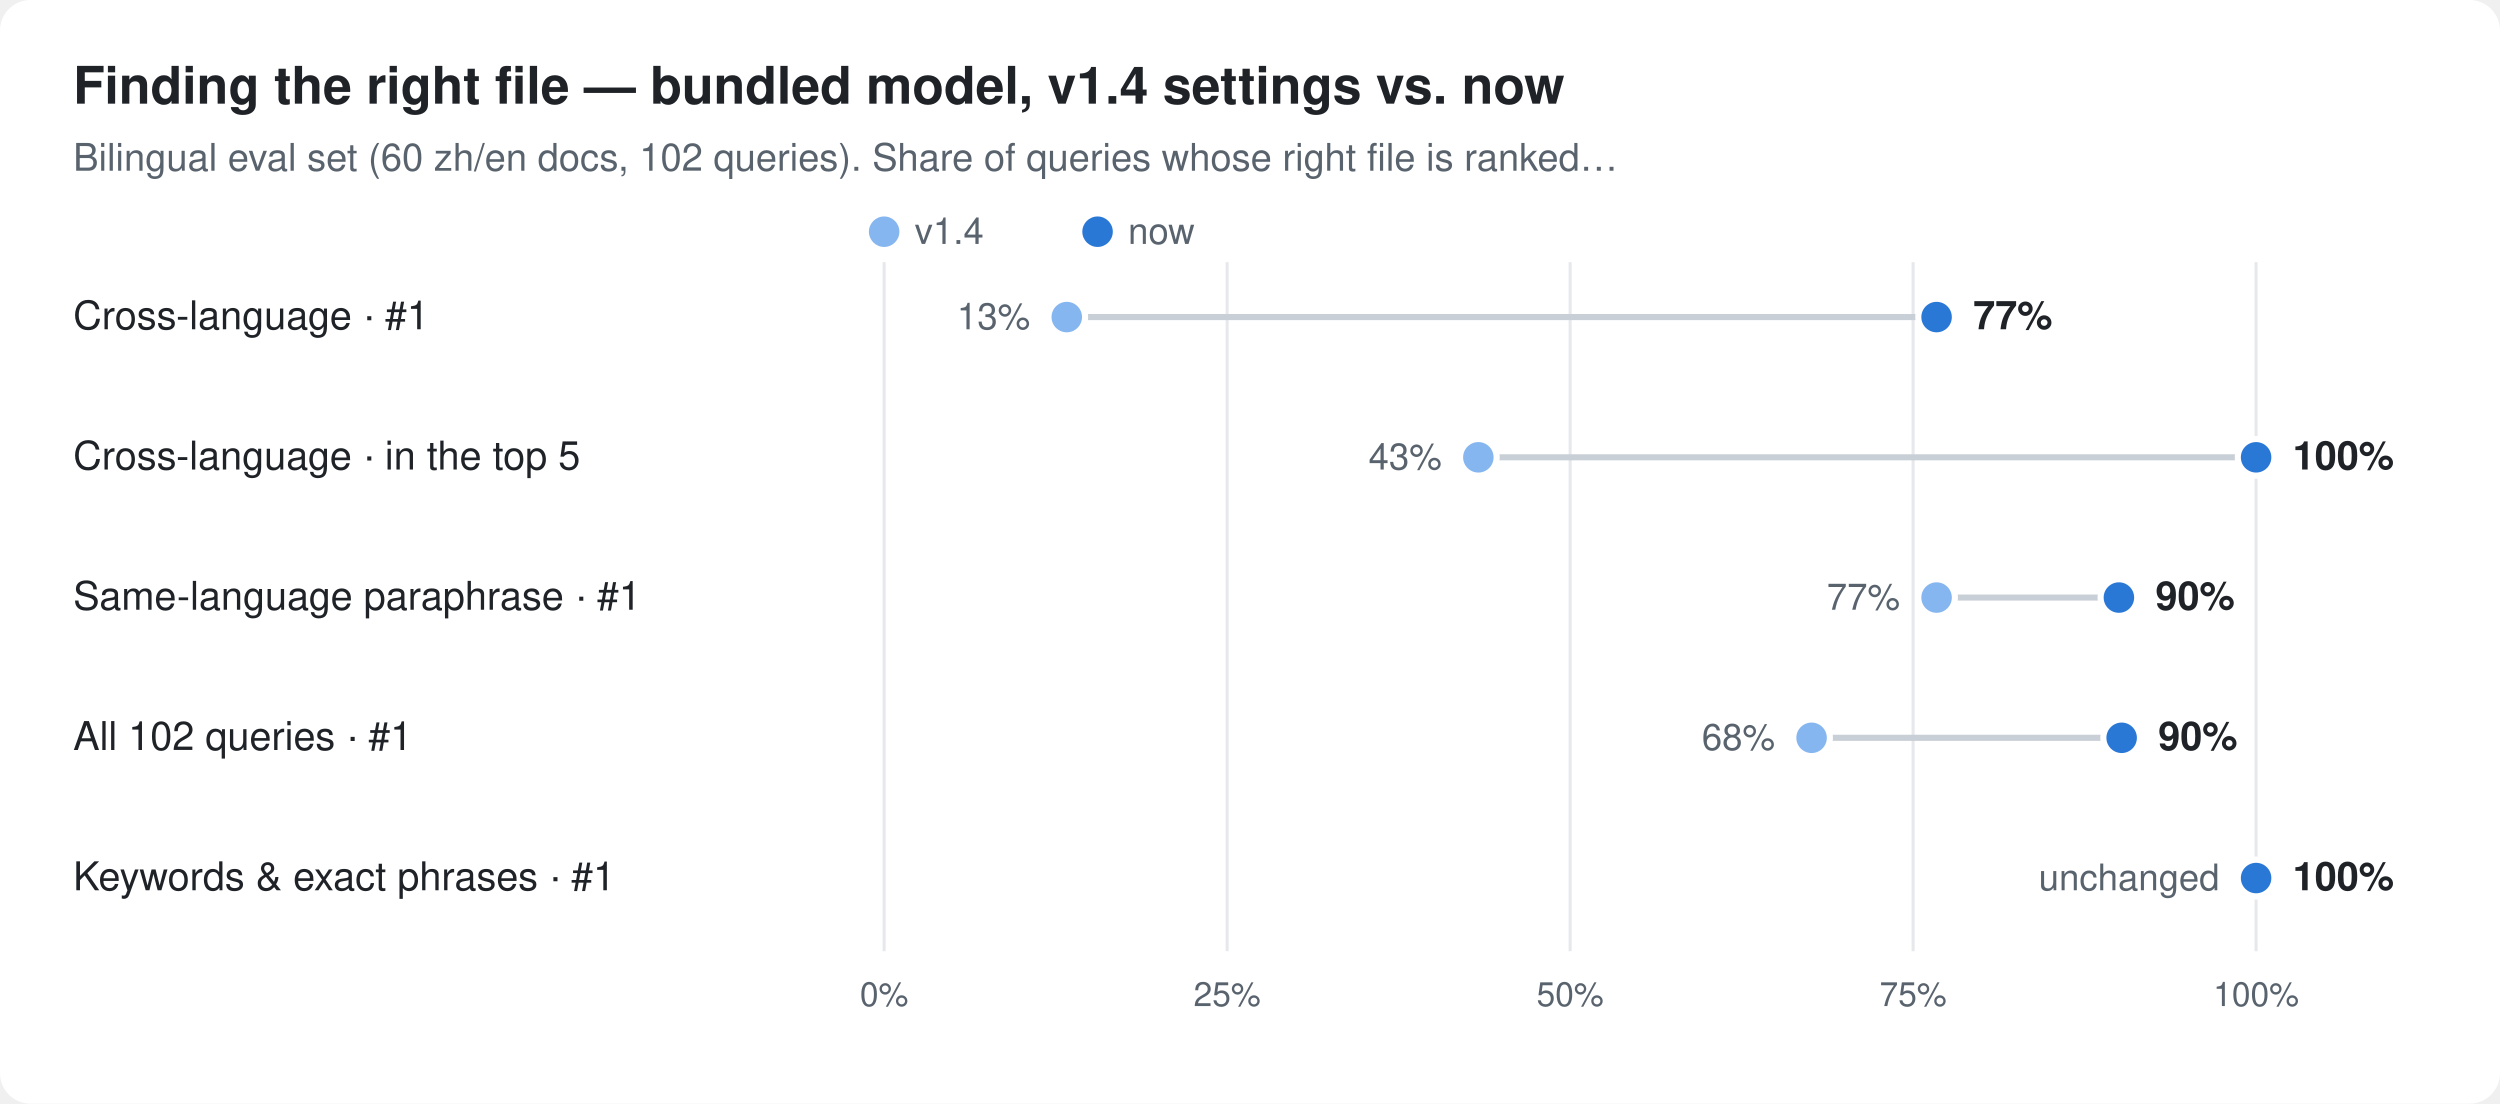
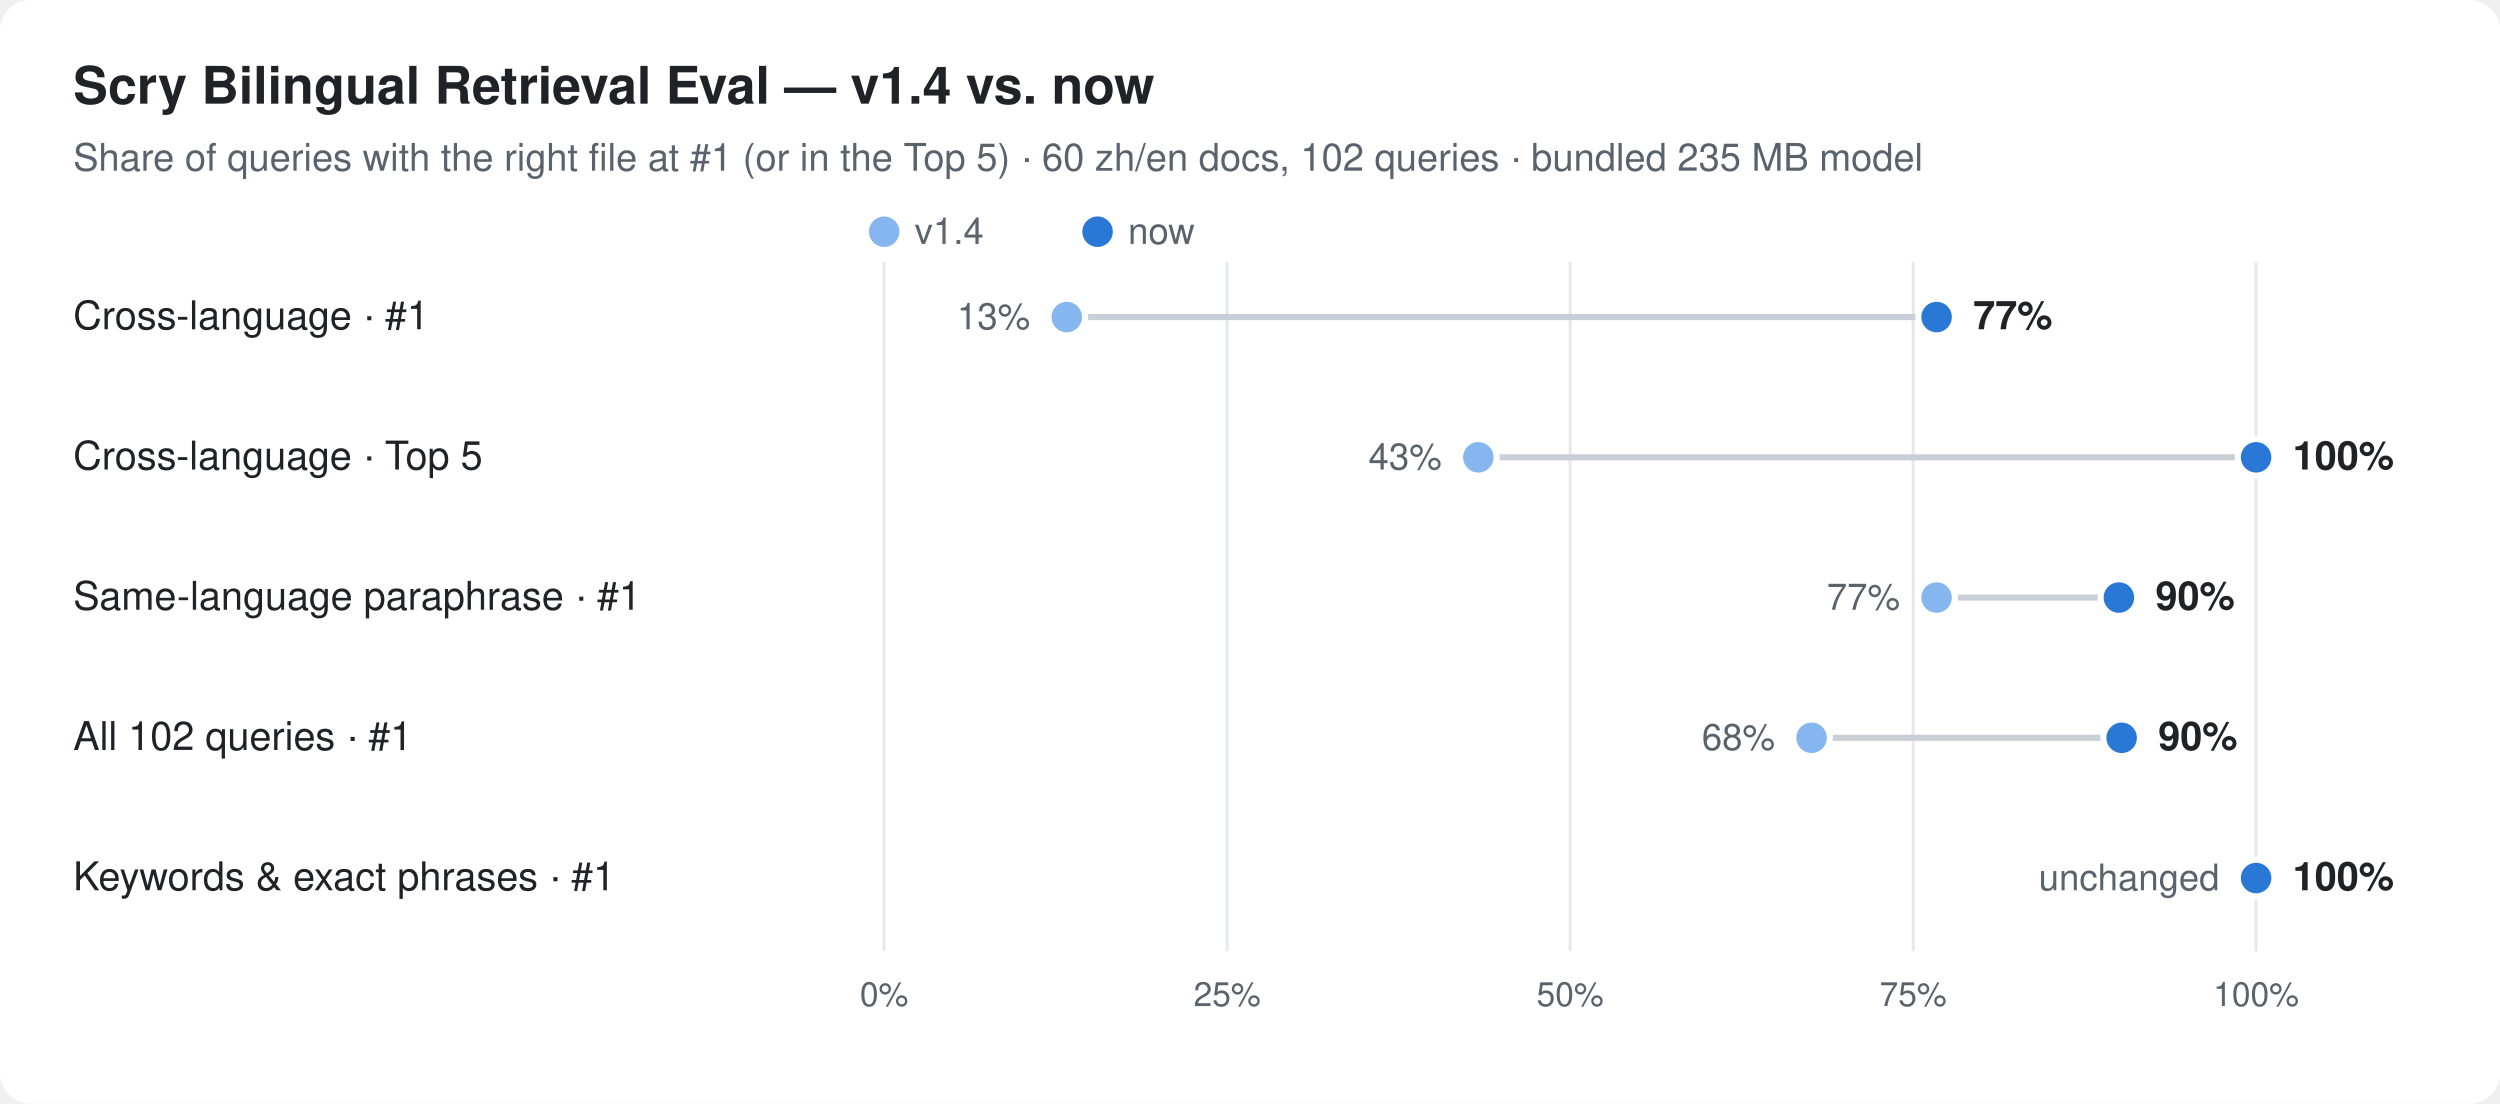
- <svg xmlns="http://www.w3.org/2000/svg" width="820" height="362" viewBox="0 0 820 362" font-family="-apple-system, 'Segoe UI', Helvetica, Arial, sans-serif" role="img" aria-label="Finding the right file — bundled model, v1.4 settings vs. now">
+ <svg xmlns="http://www.w3.org/2000/svg" width="820" height="362" viewBox="0 0 820 362" font-family="-apple-system, 'Segoe UI', Helvetica, Arial, sans-serif" role="img" aria-label="Scry Bilingual Retrieval Eval — v1.4 vs. now">
  <rect width="820" height="362" rx="10" fill="#ffffff" />
-   <text x="24" y="34" font-size="17" font-weight="600" fill="#1f2328">Finding the right file — bundled model, v1.4 settings vs. now</text>
-   <text x="24" y="56" font-size="12.5" fill="#59636e">Bilingual eval set (60 zh/en docs, 102 queries). Share of queries whose right file is ranked…</text>
+   <text x="24" y="34" font-size="17" font-weight="600" fill="#1f2328">Scry Bilingual Retrieval Eval — v1.4 vs. now</text>
+   <text x="24" y="56" font-size="12.5" fill="#59636e">Share of queries with the right file at #1 (or in the Top 5) · 60 zh/en docs, 102 queries · bundled 235 MB model</text>
  <circle cx="290" cy="76" r="5" fill="#86b6ef" />
  <text x="300" y="80" font-size="12" fill="#59636e">v1.4</text>
  <circle cx="360" cy="76" r="5" fill="#2a78d6" />
  <text x="370" y="80" font-size="12" fill="#59636e">now</text>
  <line x1="290.0" y1="86" x2="290.0" y2="312" stroke="#e6e8eb" stroke-width="1" />
  <text x="290.0" y="330" font-size="11" text-anchor="middle" fill="#59636e">0%</text>
  <line x1="402.5" y1="86" x2="402.5" y2="312" stroke="#e6e8eb" stroke-width="1" />
  <text x="402.5" y="330" font-size="11" text-anchor="middle" fill="#59636e">25%</text>
  <line x1="515.0" y1="86" x2="515.0" y2="312" stroke="#e6e8eb" stroke-width="1" />
  <text x="515.0" y="330" font-size="11" text-anchor="middle" fill="#59636e">50%</text>
  <line x1="627.5" y1="86" x2="627.5" y2="312" stroke="#e6e8eb" stroke-width="1" />
  <text x="627.5" y="330" font-size="11" text-anchor="middle" fill="#59636e">75%</text>
  <line x1="740.0" y1="86" x2="740.0" y2="312" stroke="#e6e8eb" stroke-width="1" />
  <text x="740.0" y="330" font-size="11" text-anchor="middle" fill="#59636e">100%</text>
  <text x="24" y="108" font-size="13" fill="#1f2328">Cross-language · #1</text>
  <line x1="349.9" y1="104" x2="635.2" y2="104" stroke="#c9cfd6" stroke-width="2" stroke-linecap="round" />
  <circle cx="349.9" cy="104" r="6" fill="#86b6ef" stroke="#ffffff" stroke-width="2" />
  <circle cx="635.2" cy="104" r="6" fill="#2a78d6" stroke="#ffffff" stroke-width="2" />
  <text x="337.9" y="108" font-size="12" text-anchor="end" fill="#59636e">13%</text>
  <text x="647.2" y="108" font-size="13" font-weight="600" fill="#1f2328">77%</text>
-   <text x="24" y="154" font-size="13" fill="#1f2328">Cross-language · in the top 5</text>
+   <text x="24" y="154" font-size="13" fill="#1f2328">Cross-language · Top 5</text>
  <line x1="484.9" y1="150" x2="740.0" y2="150" stroke="#c9cfd6" stroke-width="2" stroke-linecap="round" />
  <circle cx="484.9" cy="150" r="6" fill="#86b6ef" stroke="#ffffff" stroke-width="2" />
  <circle cx="740.0" cy="150" r="6" fill="#2a78d6" stroke="#ffffff" stroke-width="2" />
  <text x="472.9" y="154" font-size="12" text-anchor="end" fill="#59636e">43%</text>
  <text x="752.0" y="154" font-size="13" font-weight="600" fill="#1f2328">100%</text>
  <text x="24" y="200" font-size="13" fill="#1f2328">Same-language paraphrase · #1</text>
  <line x1="635.2" y1="196" x2="695.0" y2="196" stroke="#c9cfd6" stroke-width="2" stroke-linecap="round" />
  <circle cx="635.2" cy="196" r="6" fill="#86b6ef" stroke="#ffffff" stroke-width="2" />
  <circle cx="695.0" cy="196" r="6" fill="#2a78d6" stroke="#ffffff" stroke-width="2" />
  <text x="623.2" y="200" font-size="12" text-anchor="end" fill="#59636e">77%</text>
  <text x="707.0" y="200" font-size="13" font-weight="600" fill="#1f2328">90%</text>
  <text x="24" y="246" font-size="13" fill="#1f2328">All 102 queries · #1</text>
  <line x1="594.2" y1="242" x2="695.9" y2="242" stroke="#c9cfd6" stroke-width="2" stroke-linecap="round" />
  <circle cx="594.2" cy="242" r="6" fill="#86b6ef" stroke="#ffffff" stroke-width="2" />
  <circle cx="695.9" cy="242" r="6" fill="#2a78d6" stroke="#ffffff" stroke-width="2" />
  <text x="582.2" y="246" font-size="12" text-anchor="end" fill="#59636e">68%</text>
  <text x="707.9" y="246" font-size="13" font-weight="600" fill="#1f2328">90%</text>
  <text x="24" y="292" font-size="13" fill="#1f2328">Keywords &amp; exact phrases · #1</text>
  <circle cx="740.0" cy="288" r="6" fill="#86b6ef" stroke="#ffffff" stroke-width="2" />
  <circle cx="740.0" cy="288" r="6" fill="#2a78d6" stroke="#ffffff" stroke-width="2" />
  <text x="728.0" y="292" font-size="12" text-anchor="end" fill="#59636e">unchanged</text>
  <text x="752.0" y="292" font-size="13" font-weight="600" fill="#1f2328">100%</text>
</svg>
